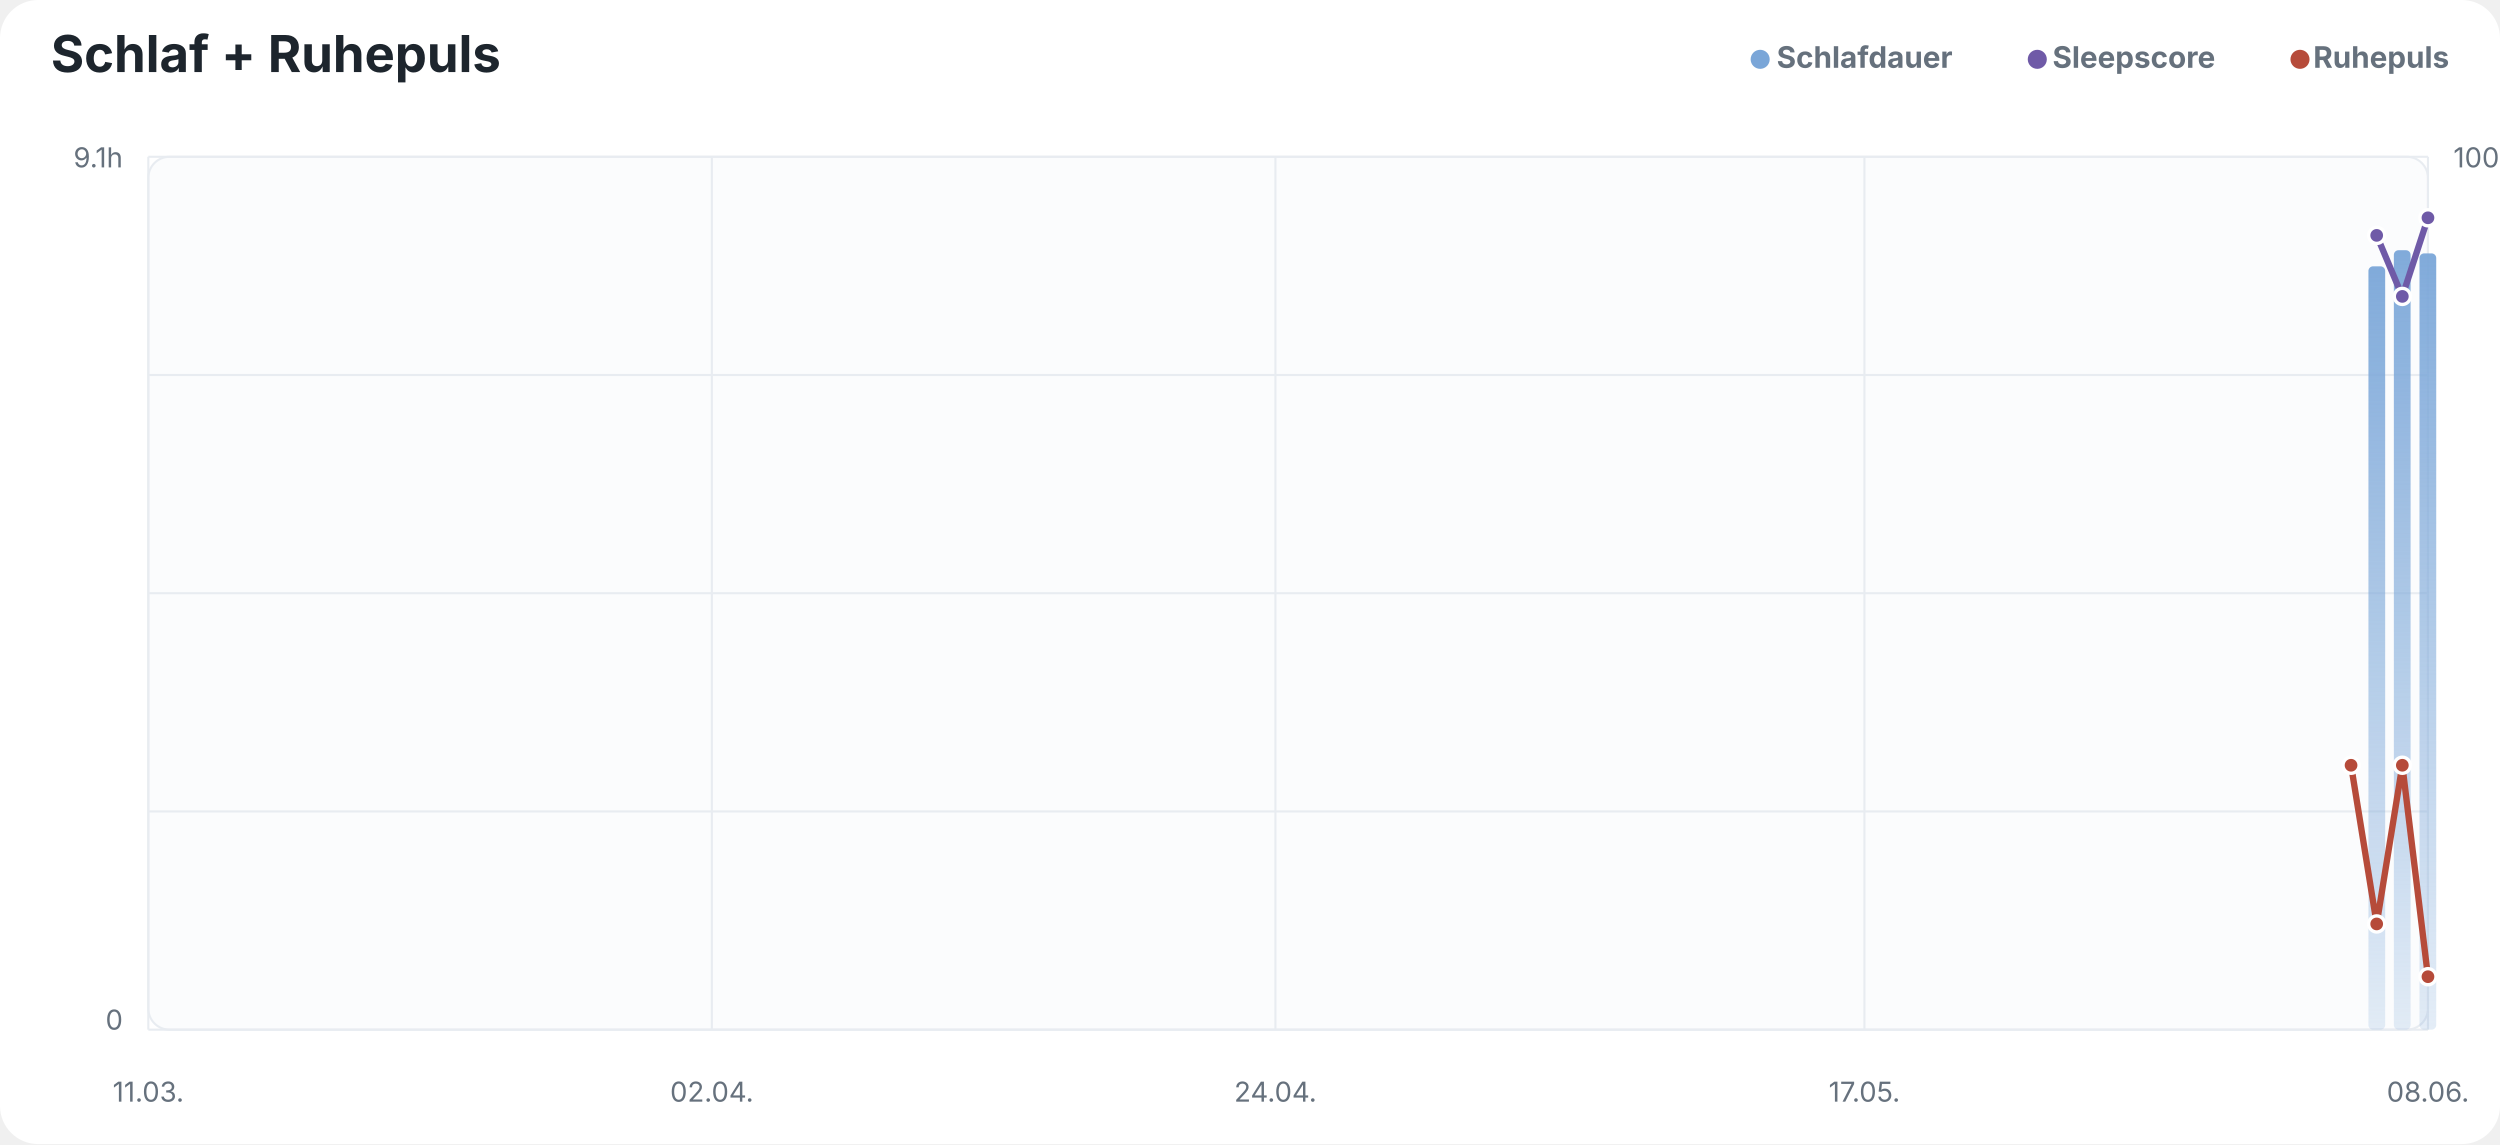
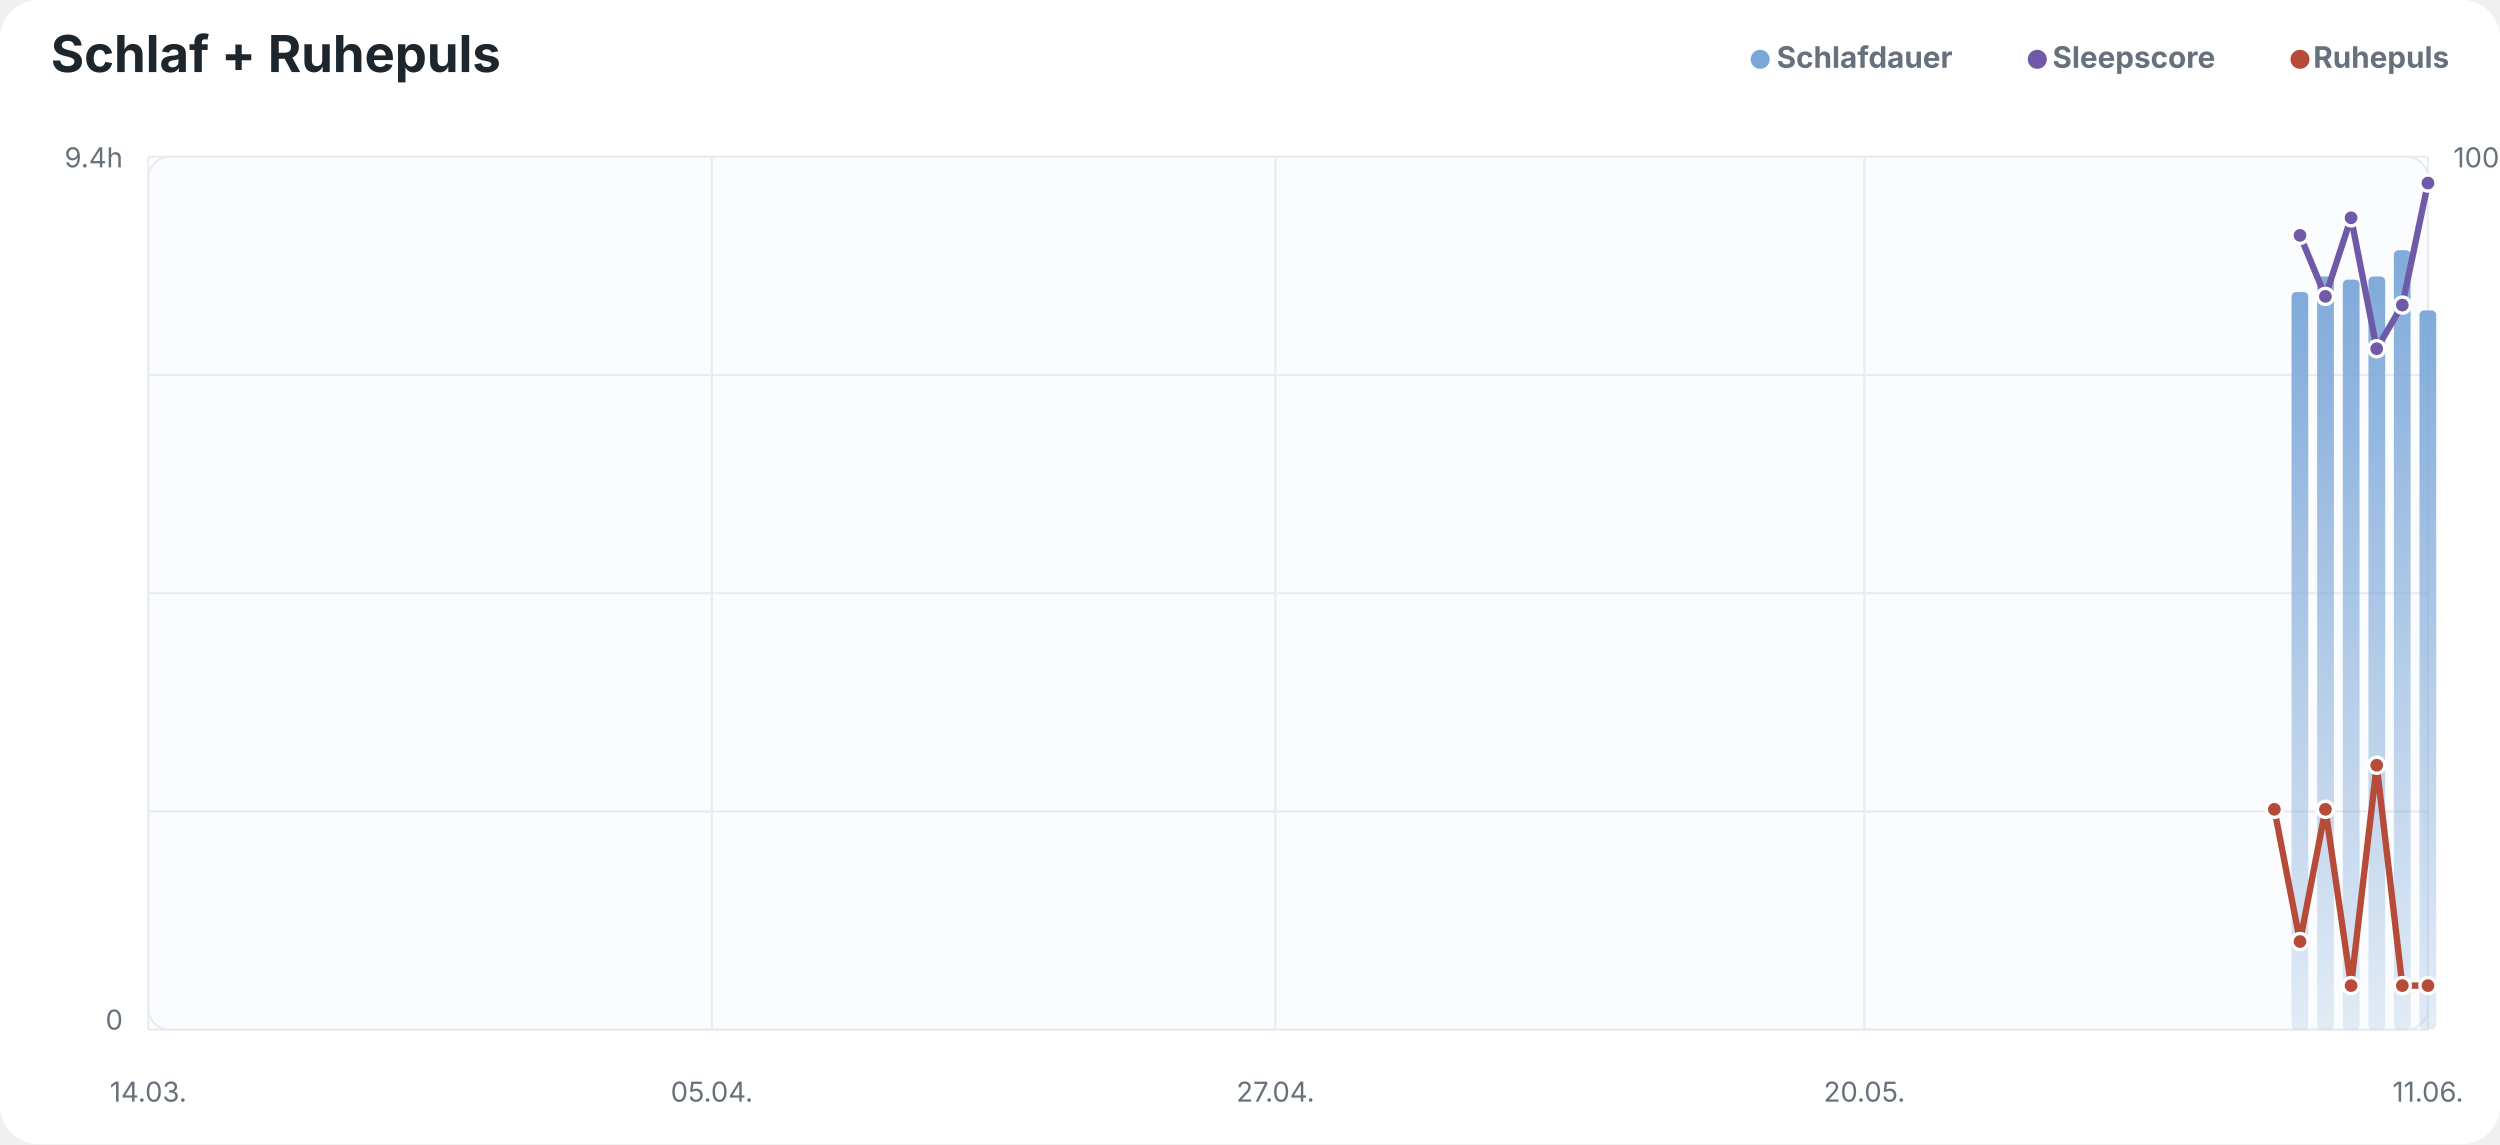
<svg xmlns="http://www.w3.org/2000/svg" viewBox="0 0 1180 540" role="img" aria-label="Schlaf + Ruhepuls">
  <rect x="0" y="0" width="1180" height="540" rx="18" fill="#ffffff" />
  <rect x="70" y="74" width="1076" height="412" rx="10" fill="#fbfcfd" stroke="#e8ecf1" />
  <text x="24" y="34" fill="#1d252d" font-size="24" font-weight="700" font-family="Inter, system-ui, sans-serif">Schlaf + Ruhepuls</text>
  <defs>
    <linearGradient id="sleep-duration-gradient" x1="0" y1="0" x2="0" y2="1">
      <stop offset="0%" stop-color="#7aa6d8" stop-opacity="0.95" />
      <stop offset="100%" stop-color="#7aa6d8" stop-opacity="0.2" />
    </linearGradient>
  </defs>
  <line x1="70" y1="74.0" x2="1146" y2="74.0" stroke="#e8ecf1" stroke-width="1" />
  <line x1="70" y1="177.0" x2="1146" y2="177.0" stroke="#e8ecf1" stroke-width="1" />
  <line x1="70" y1="280.0" x2="1146" y2="280.0" stroke="#e8ecf1" stroke-width="1" />
  <line x1="70" y1="383.0" x2="1146" y2="383.0" stroke="#e8ecf1" stroke-width="1" />
  <line x1="70" y1="486.0" x2="1146" y2="486.0" stroke="#e8ecf1" stroke-width="1" />
  <line x1="70.0" y1="74" x2="70.0" y2="486" stroke="#e8ecf1" stroke-width="1" />
-   <text x="70.0" y="520" text-anchor="middle" fill="#66717d" font-size="13" font-family="Inter, system-ui, sans-serif">11.03.</text>
+   <text x="70.0" y="520" text-anchor="middle" fill="#66717d" font-size="13" font-family="Inter, system-ui, sans-serif">14.03.</text>
  <line x1="336.0" y1="74" x2="336.0" y2="486" stroke="#e8ecf1" stroke-width="1" />
-   <text x="336.0" y="520" text-anchor="middle" fill="#66717d" font-size="13" font-family="Inter, system-ui, sans-serif">02.04.</text>
+   <text x="336.0" y="520" text-anchor="middle" fill="#66717d" font-size="13" font-family="Inter, system-ui, sans-serif">05.04.</text>
  <line x1="602.0" y1="74" x2="602.0" y2="486" stroke="#e8ecf1" stroke-width="1" />
-   <text x="602.0" y="520" text-anchor="middle" fill="#66717d" font-size="13" font-family="Inter, system-ui, sans-serif">24.04.</text>
+   <text x="602.0" y="520" text-anchor="middle" fill="#66717d" font-size="13" font-family="Inter, system-ui, sans-serif">27.04.</text>
  <line x1="880.0" y1="74" x2="880.0" y2="486" stroke="#e8ecf1" stroke-width="1" />
-   <text x="880.0" y="520" text-anchor="middle" fill="#66717d" font-size="13" font-family="Inter, system-ui, sans-serif">17.05.</text>
+   <text x="880.0" y="520" text-anchor="middle" fill="#66717d" font-size="13" font-family="Inter, system-ui, sans-serif">20.05.</text>
  <line x1="1146.0" y1="74" x2="1146.0" y2="486" stroke="#e8ecf1" stroke-width="1" />
-   <text x="1146.0" y="520" text-anchor="middle" fill="#66717d" font-size="13" font-family="Inter, system-ui, sans-serif">08.06.</text>
-   <text x="58" y="79" text-anchor="end" fill="#66717d" font-size="13" font-family="Inter, system-ui, sans-serif">9.1h</text>
+   <text x="1146.0" y="520" text-anchor="middle" fill="#66717d" font-size="13" font-family="Inter, system-ui, sans-serif">11.06.</text>
+   <text x="58" y="79" text-anchor="end" fill="#66717d" font-size="13" font-family="Inter, system-ui, sans-serif">9.4h</text>
  <text x="58" y="486" text-anchor="end" fill="#66717d" font-size="13" font-family="Inter, system-ui, sans-serif">0</text>
  <text x="1158" y="79" fill="#66717d" font-size="13" font-family="Inter, system-ui, sans-serif">100Score</text>
-   <rect x="1117.9" y="125.7" width="7.9" height="360.3" rx="2.2" fill="url(#sleep-duration-gradient)" />
+   <rect x="1081.6" y="137.8" width="7.9" height="348.2" rx="2.2" fill="url(#sleep-duration-gradient)" />
+   <rect x="1093.7" y="130.5" width="7.9" height="355.5" rx="2.2" fill="url(#sleep-duration-gradient)" />
+   <rect x="1105.8" y="132.0" width="7.9" height="354.0" rx="2.2" fill="url(#sleep-duration-gradient)" />
+   <rect x="1117.9" y="130.5" width="7.9" height="355.5" rx="2.2" fill="url(#sleep-duration-gradient)" />
  <rect x="1129.9" y="118.1" width="7.9" height="367.9" rx="2.2" fill="url(#sleep-duration-gradient)" />
-   <rect x="1142.0" y="119.6" width="7.9" height="366.4" rx="2.2" fill="url(#sleep-duration-gradient)" />
-   <polyline points="1121.8,111.1 1133.9,139.9 1146.0,102.8" fill="none" stroke="#6f5aa7" stroke-width="3" stroke-linecap="round" stroke-linejoin="round" />
-   <circle cx="1121.8" cy="111.1" r="3.8" fill="#6f5aa7" stroke="#ffffff" stroke-width="1.6" />
-   <circle cx="1133.9" cy="139.9" r="3.8" fill="#6f5aa7" stroke="#ffffff" stroke-width="1.6" />
-   <circle cx="1146.0" cy="102.8" r="3.8" fill="#6f5aa7" stroke="#ffffff" stroke-width="1.6" />
-   <polyline points="1109.7,361.2 1121.8,436.1 1133.9,361.2 1146.0,461.0" fill="none" stroke="#b64b3a" stroke-width="3" stroke-linecap="round" stroke-linejoin="round" />
-   <circle cx="1109.7" cy="361.2" r="3.8" fill="#b64b3a" stroke="#ffffff" stroke-width="1.6" />
-   <circle cx="1121.8" cy="436.1" r="3.8" fill="#b64b3a" stroke="#ffffff" stroke-width="1.6" />
-   <circle cx="1133.9" cy="361.2" r="3.8" fill="#b64b3a" stroke="#ffffff" stroke-width="1.6" />
-   <circle cx="1146.0" cy="461.0" r="3.8" fill="#b64b3a" stroke="#ffffff" stroke-width="1.6" />
+   <rect x="1142.0" y="146.5" width="7.9" height="339.5" rx="2.2" fill="url(#sleep-duration-gradient)" />
+   <polyline points="1085.6,111.1 1097.6,139.9 1109.7,102.8 1121.8,164.6 1133.9,144.0 1146.0,86.4" fill="none" stroke="#6f5aa7" stroke-width="3" stroke-linecap="round" stroke-linejoin="round" />
+   <circle cx="1085.6" cy="111.1" r="3.8" fill="#6f5aa7" stroke="#ffffff" stroke-width="1.6" />
+   <circle cx="1097.6" cy="139.9" r="3.8" fill="#6f5aa7" stroke="#ffffff" stroke-width="1.6" />
+   <circle cx="1109.7" cy="102.8" r="3.8" fill="#6f5aa7" stroke="#ffffff" stroke-width="1.6" />
+   <circle cx="1121.8" cy="164.6" r="3.8" fill="#6f5aa7" stroke="#ffffff" stroke-width="1.6" />
+   <circle cx="1133.9" cy="144.0" r="3.8" fill="#6f5aa7" stroke="#ffffff" stroke-width="1.6" />
+   <circle cx="1146.0" cy="86.4" r="3.8" fill="#6f5aa7" stroke="#ffffff" stroke-width="1.6" />
+   <polyline points="1073.5,382.0 1085.6,444.4 1097.6,382.0 1109.7,465.2 1121.8,361.2 1133.9,465.2 1146.0,465.2" fill="none" stroke="#b64b3a" stroke-width="3" stroke-linecap="round" stroke-linejoin="round" />
+   <circle cx="1073.5" cy="382.0" r="3.8" fill="#b64b3a" stroke="#ffffff" stroke-width="1.6" />
+   <circle cx="1085.6" cy="444.4" r="3.8" fill="#b64b3a" stroke="#ffffff" stroke-width="1.6" />
+   <circle cx="1097.6" cy="382.0" r="3.8" fill="#b64b3a" stroke="#ffffff" stroke-width="1.6" />
+   <circle cx="1109.7" cy="465.2" r="3.8" fill="#b64b3a" stroke="#ffffff" stroke-width="1.6" />
+   <circle cx="1121.8" cy="361.2" r="3.8" fill="#b64b3a" stroke="#ffffff" stroke-width="1.6" />
+   <circle cx="1133.9" cy="465.2" r="3.8" fill="#b64b3a" stroke="#ffffff" stroke-width="1.6" />
+   <circle cx="1146.0" cy="465.2" r="3.8" fill="#b64b3a" stroke="#ffffff" stroke-width="1.6" />
  <text x="1156" y="32" text-anchor="end" fill="#66717d" font-size="14" font-weight="650" font-family="Inter, system-ui, sans-serif">Ruhepuls</text>
  <circle cx="1085.6" cy="28" r="4.5" fill="#b64b3a" />
  <text x="1045.6" y="32" text-anchor="end" fill="#66717d" font-size="14" font-weight="650" font-family="Inter, system-ui, sans-serif">Sleepscore</text>
  <circle cx="961.6" cy="28" r="4.5" fill="#6f5aa7" />
  <text x="921.6" y="32" text-anchor="end" fill="#66717d" font-size="14" font-weight="650" font-family="Inter, system-ui, sans-serif">Schlafdauer</text>
  <circle cx="830.8" cy="28" r="4.5" fill="#7aa6d8" />
</svg>
